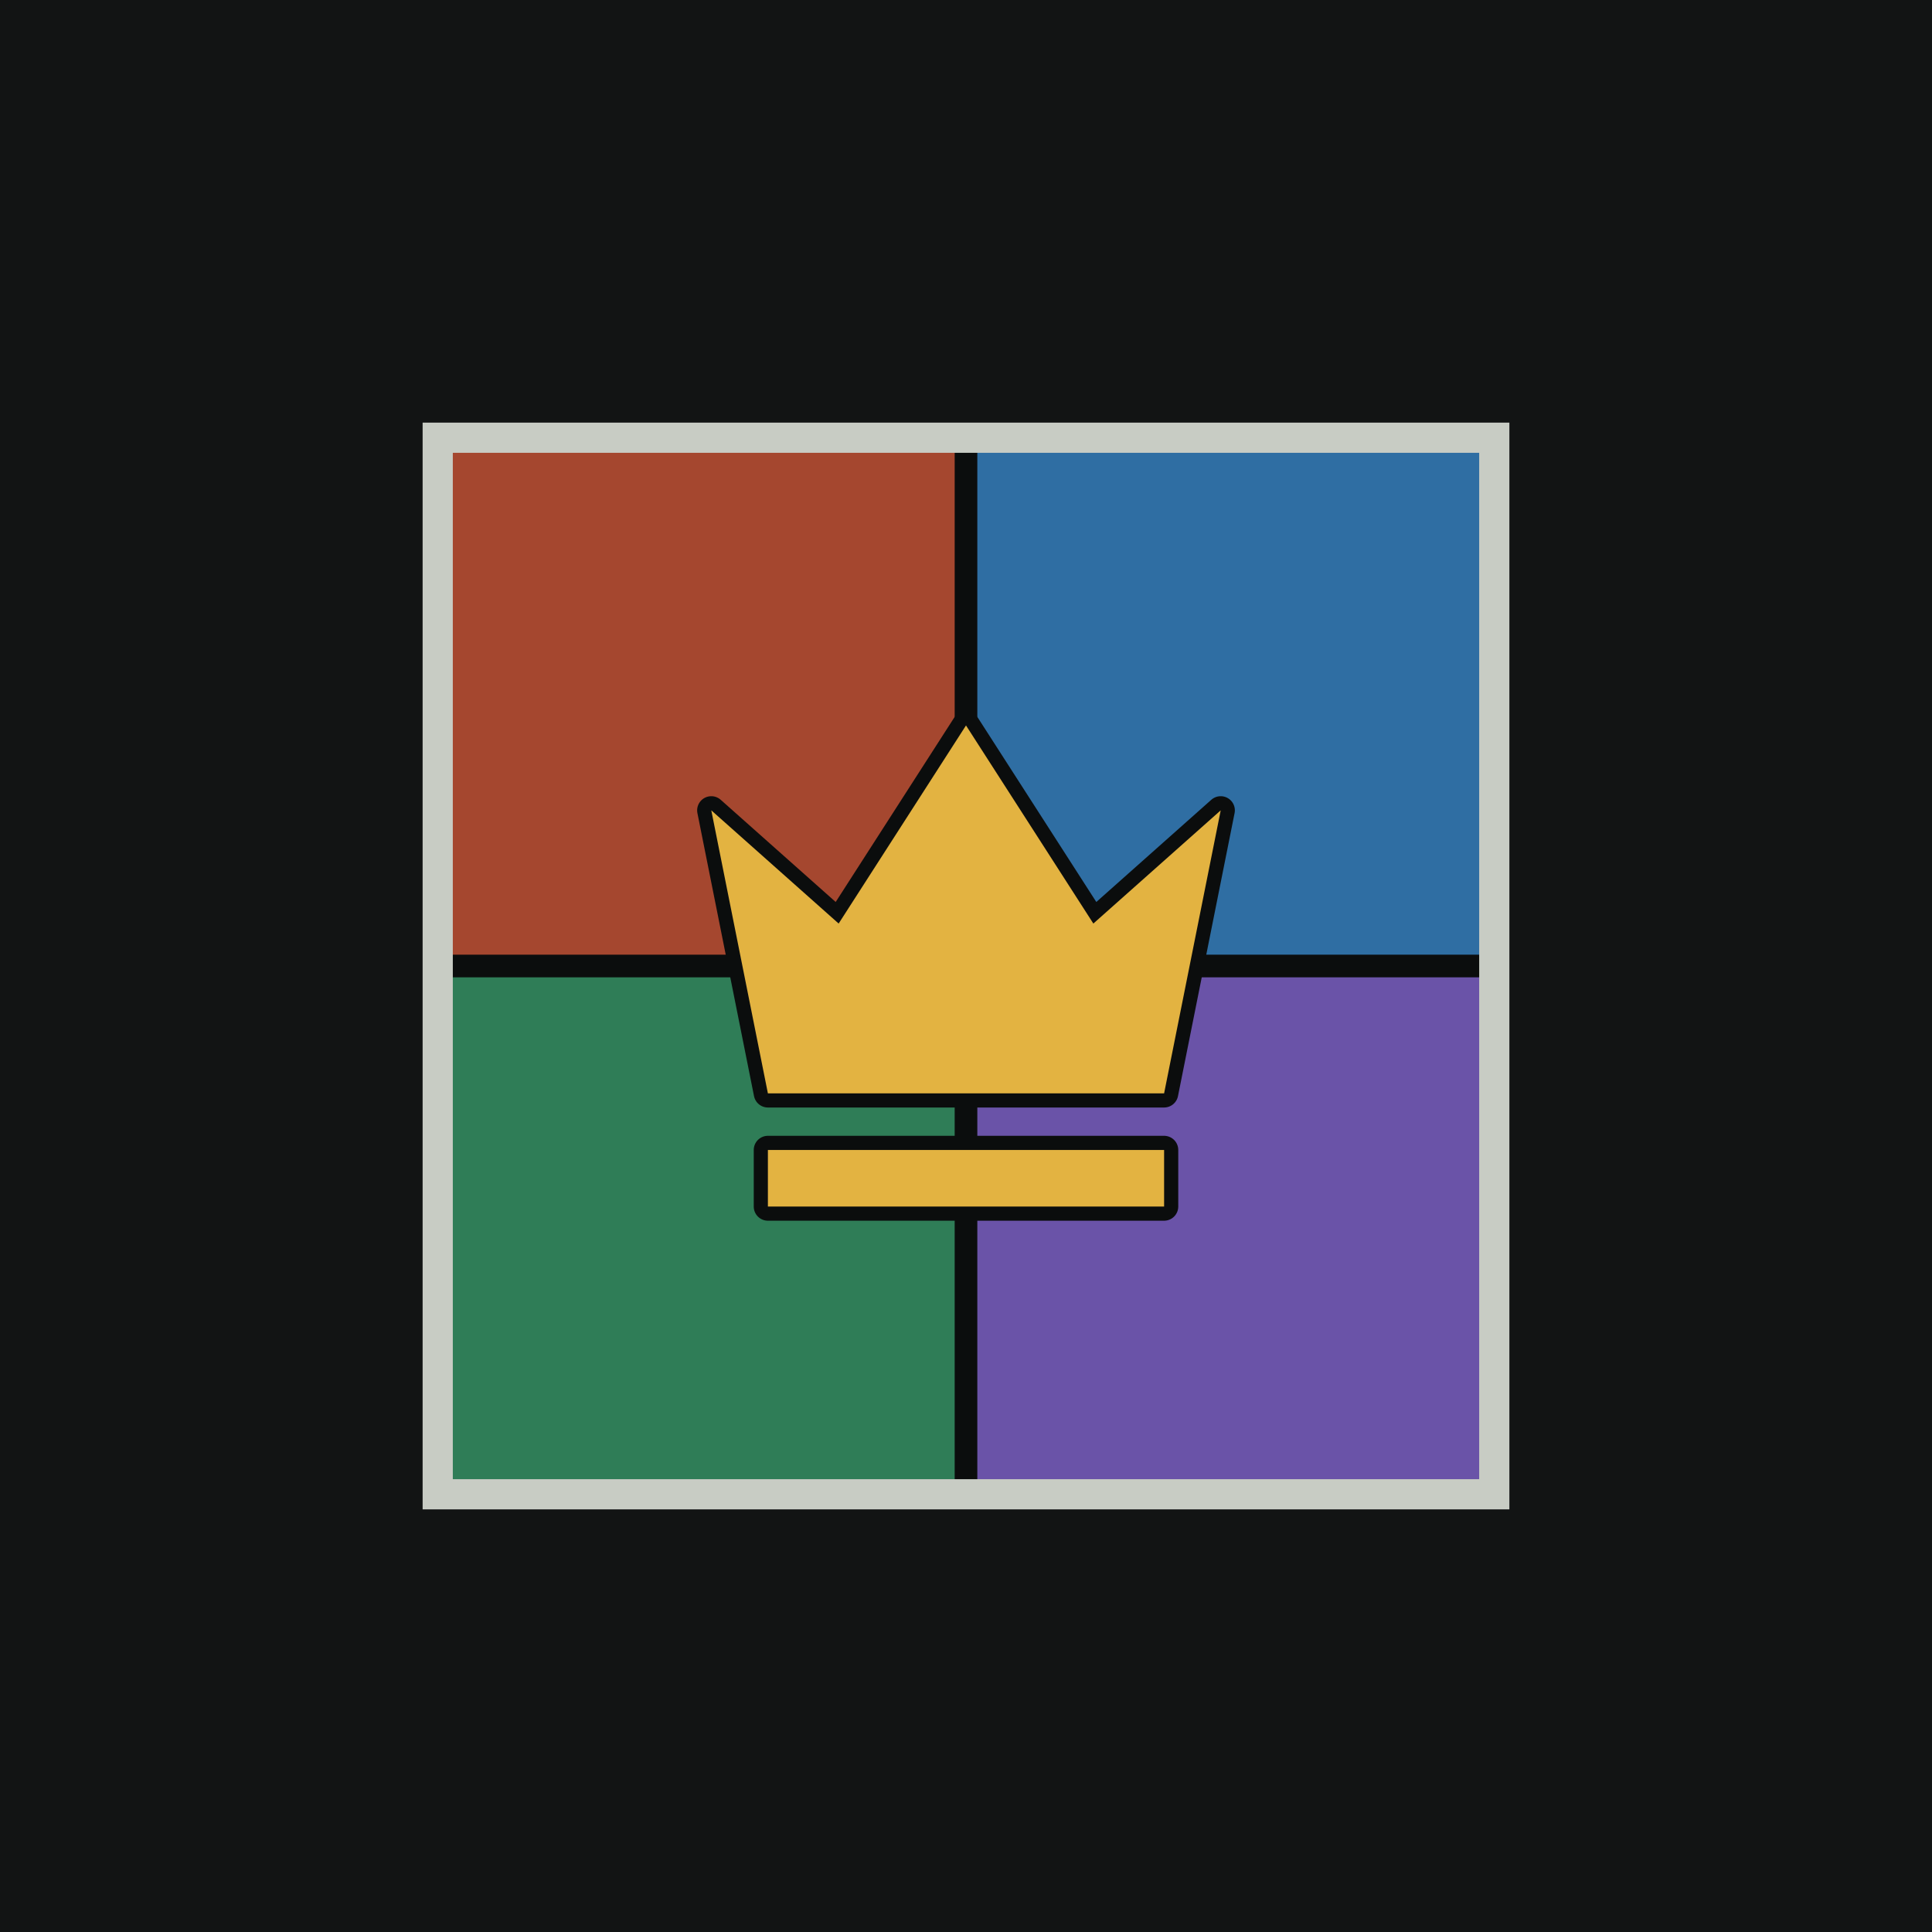
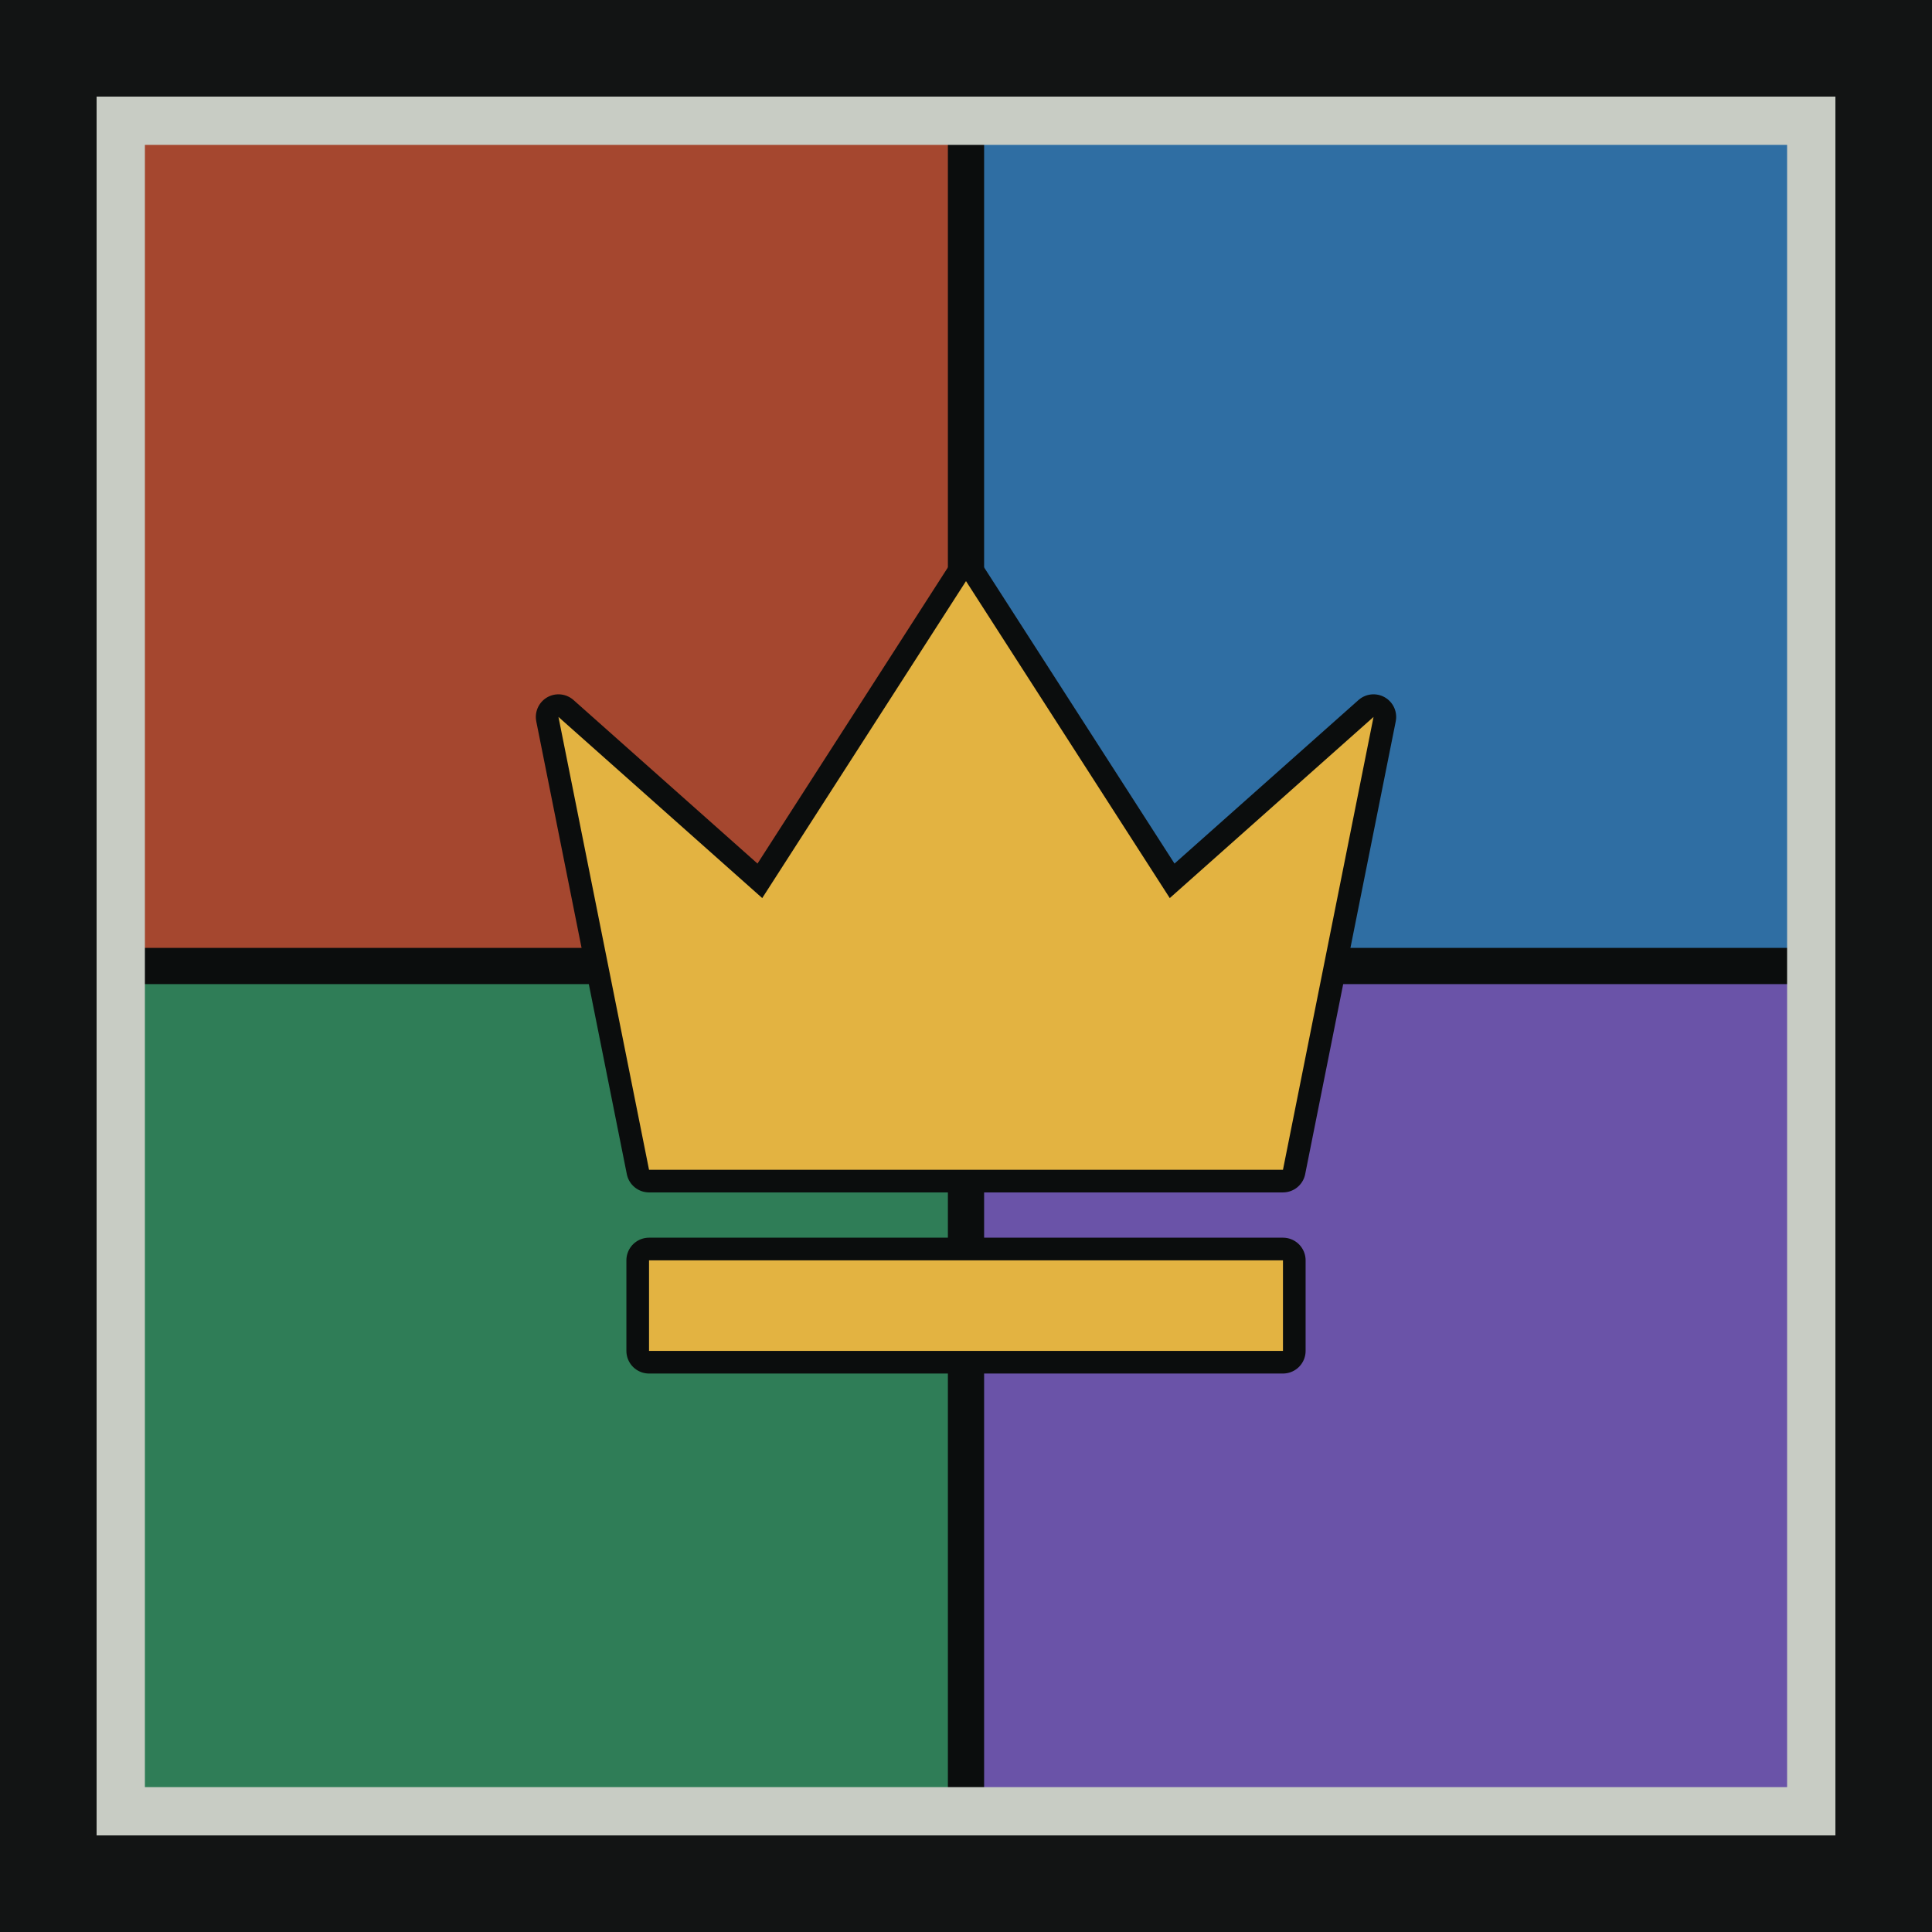
- <svg xmlns="http://www.w3.org/2000/svg" viewBox="0 0 512 512">
+ <svg xmlns="http://www.w3.org/2000/svg" viewBox="96 96 320 320">
  <rect width="512" height="512" fill="#121414" />
  <g transform="translate(116 116)">
    <rect width="140" height="140" fill="#a5472f" />
    <rect x="140" width="140" height="140" fill="#2f6ea3" />
    <rect y="140" width="140" height="140" fill="#2f7d57" />
    <rect x="140" y="140" width="140" height="140" fill="#6a53a8" />
    <path d="M0 140h280M140 0v280" stroke="#0b0d0d" stroke-width="6" />
    <rect width="280" height="280" fill="none" stroke="#c8ccc4" stroke-width="8" />
  </g>
  <g transform="translate(256 256) scale(7.5) translate(-12 -13.5)">
    <path d="M3 8l4.5 4 4.5-7 4.5 7L21 8l-2 10H5L3 8zm2 12h14v2H5z" fill="#e3b341" stroke="#0b0d0d" stroke-width="1" stroke-linejoin="round" paint-order="stroke" />
  </g>
</svg>
